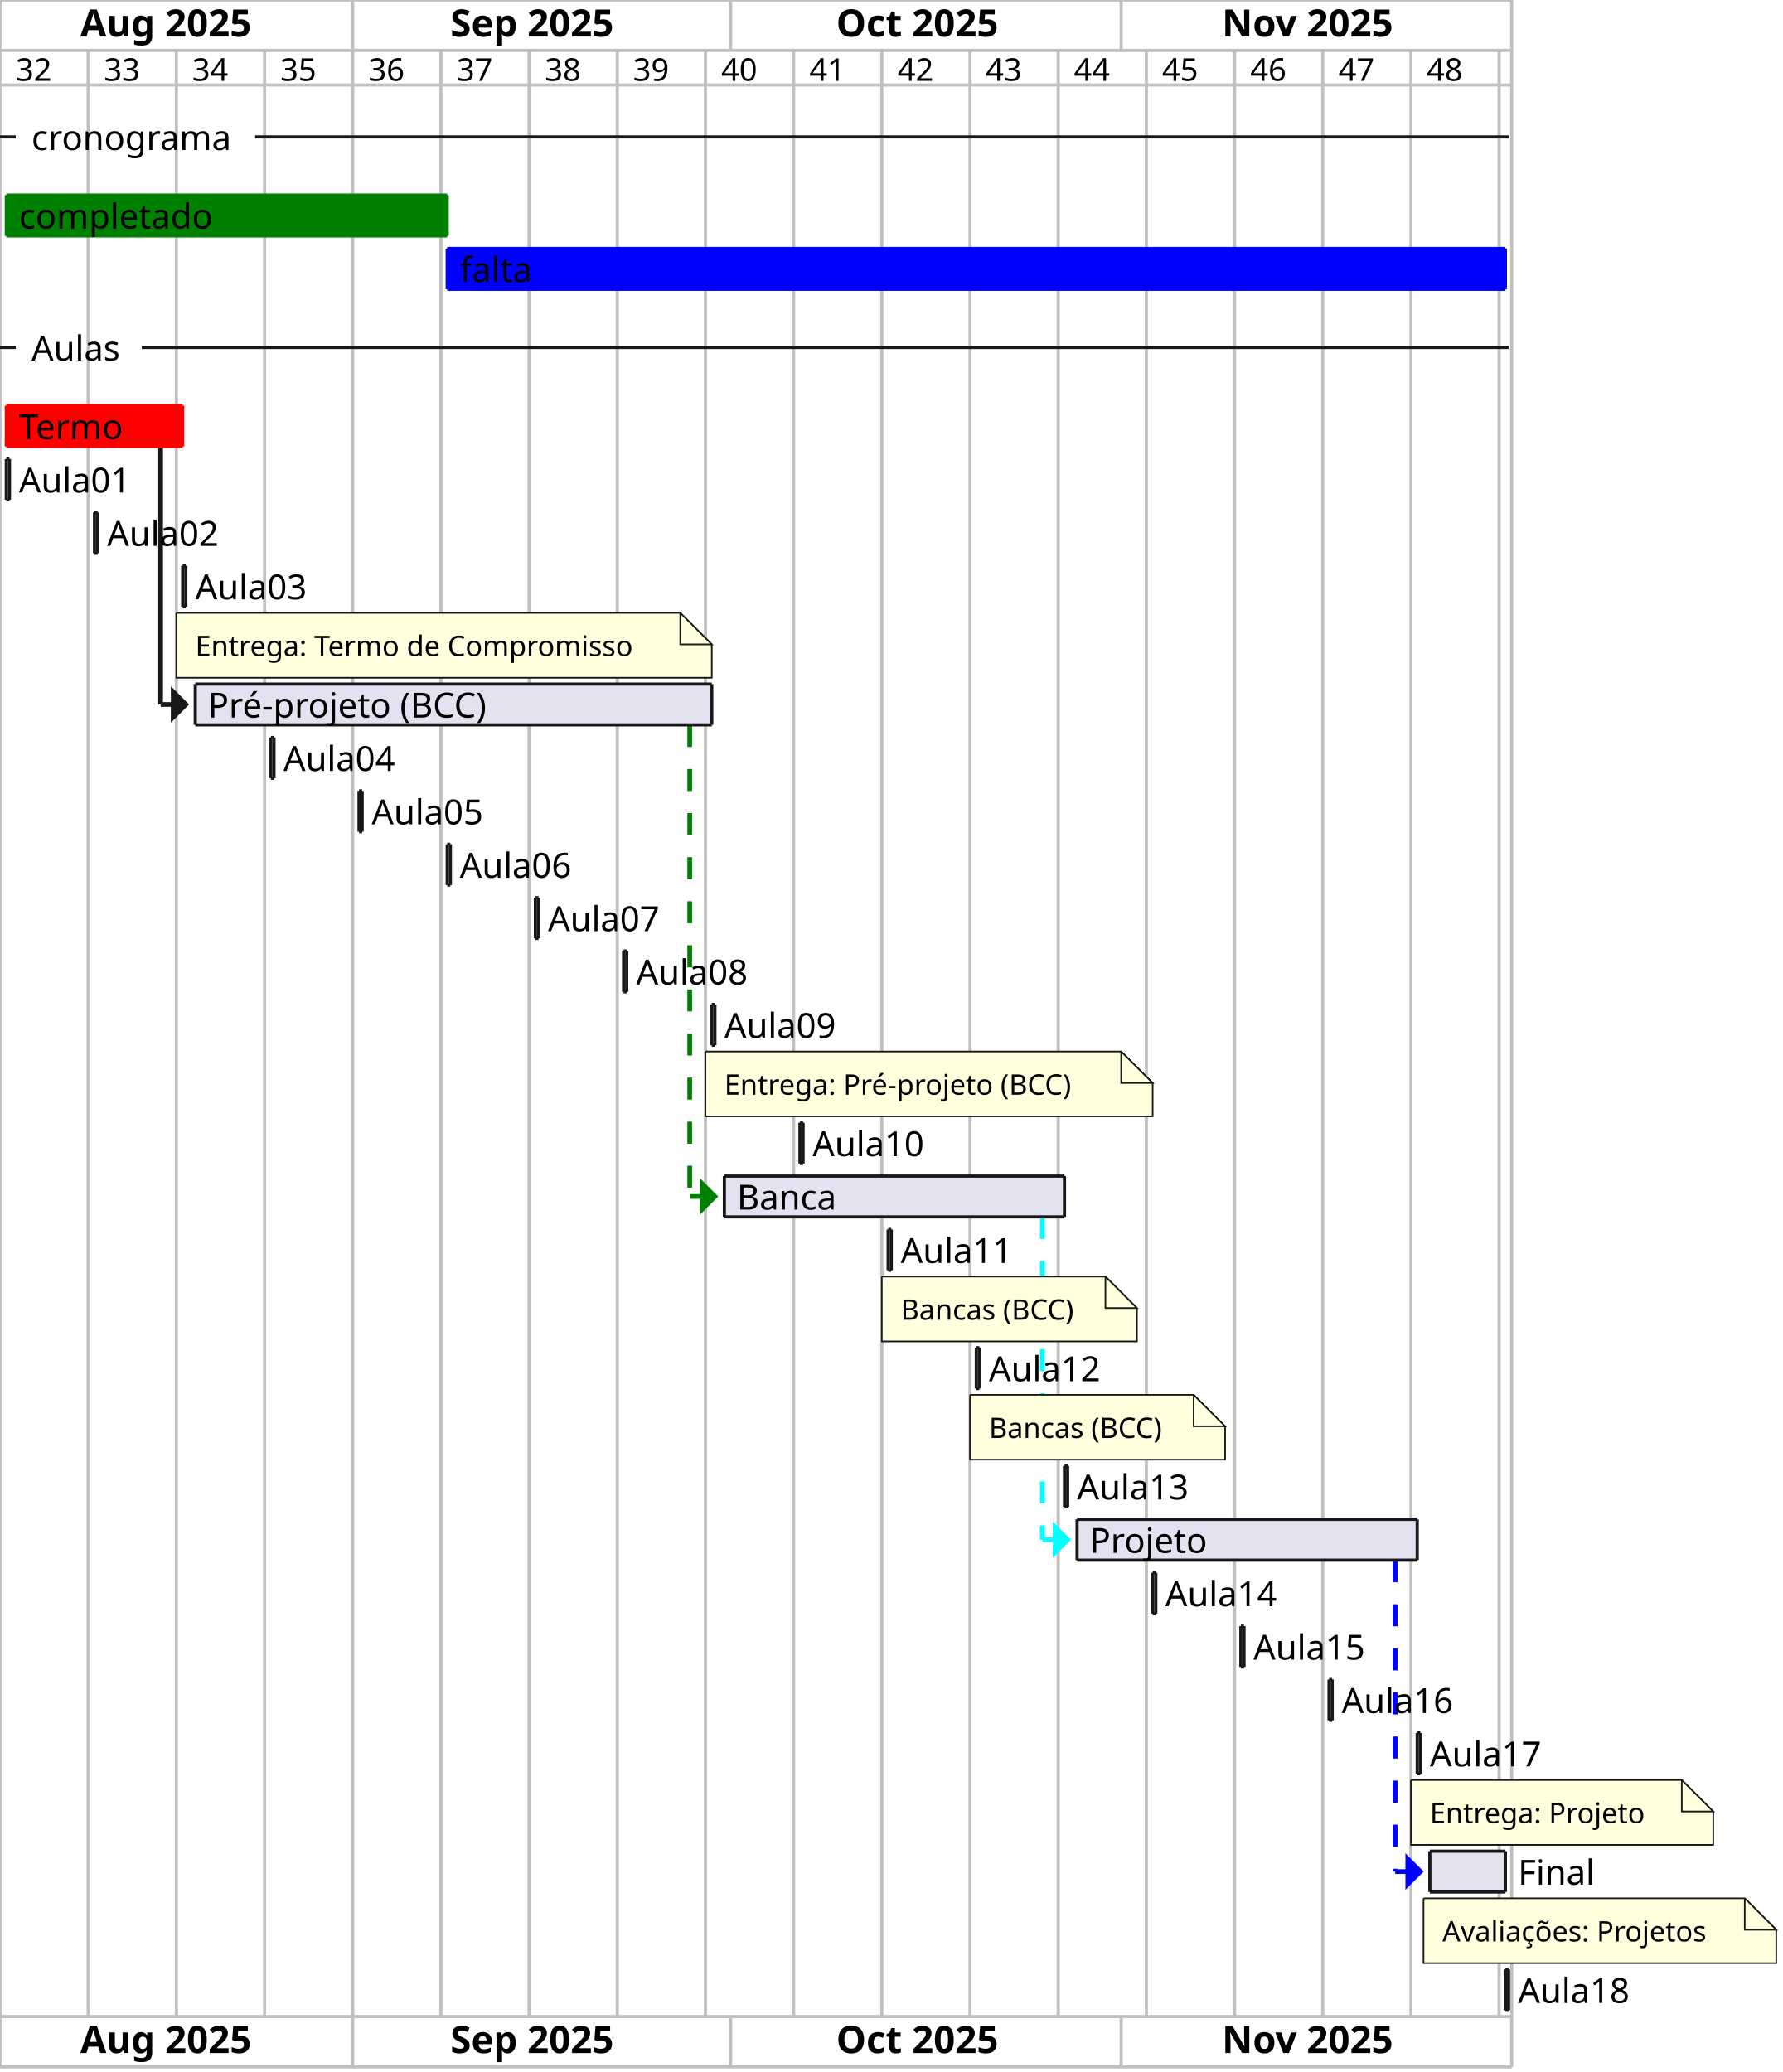
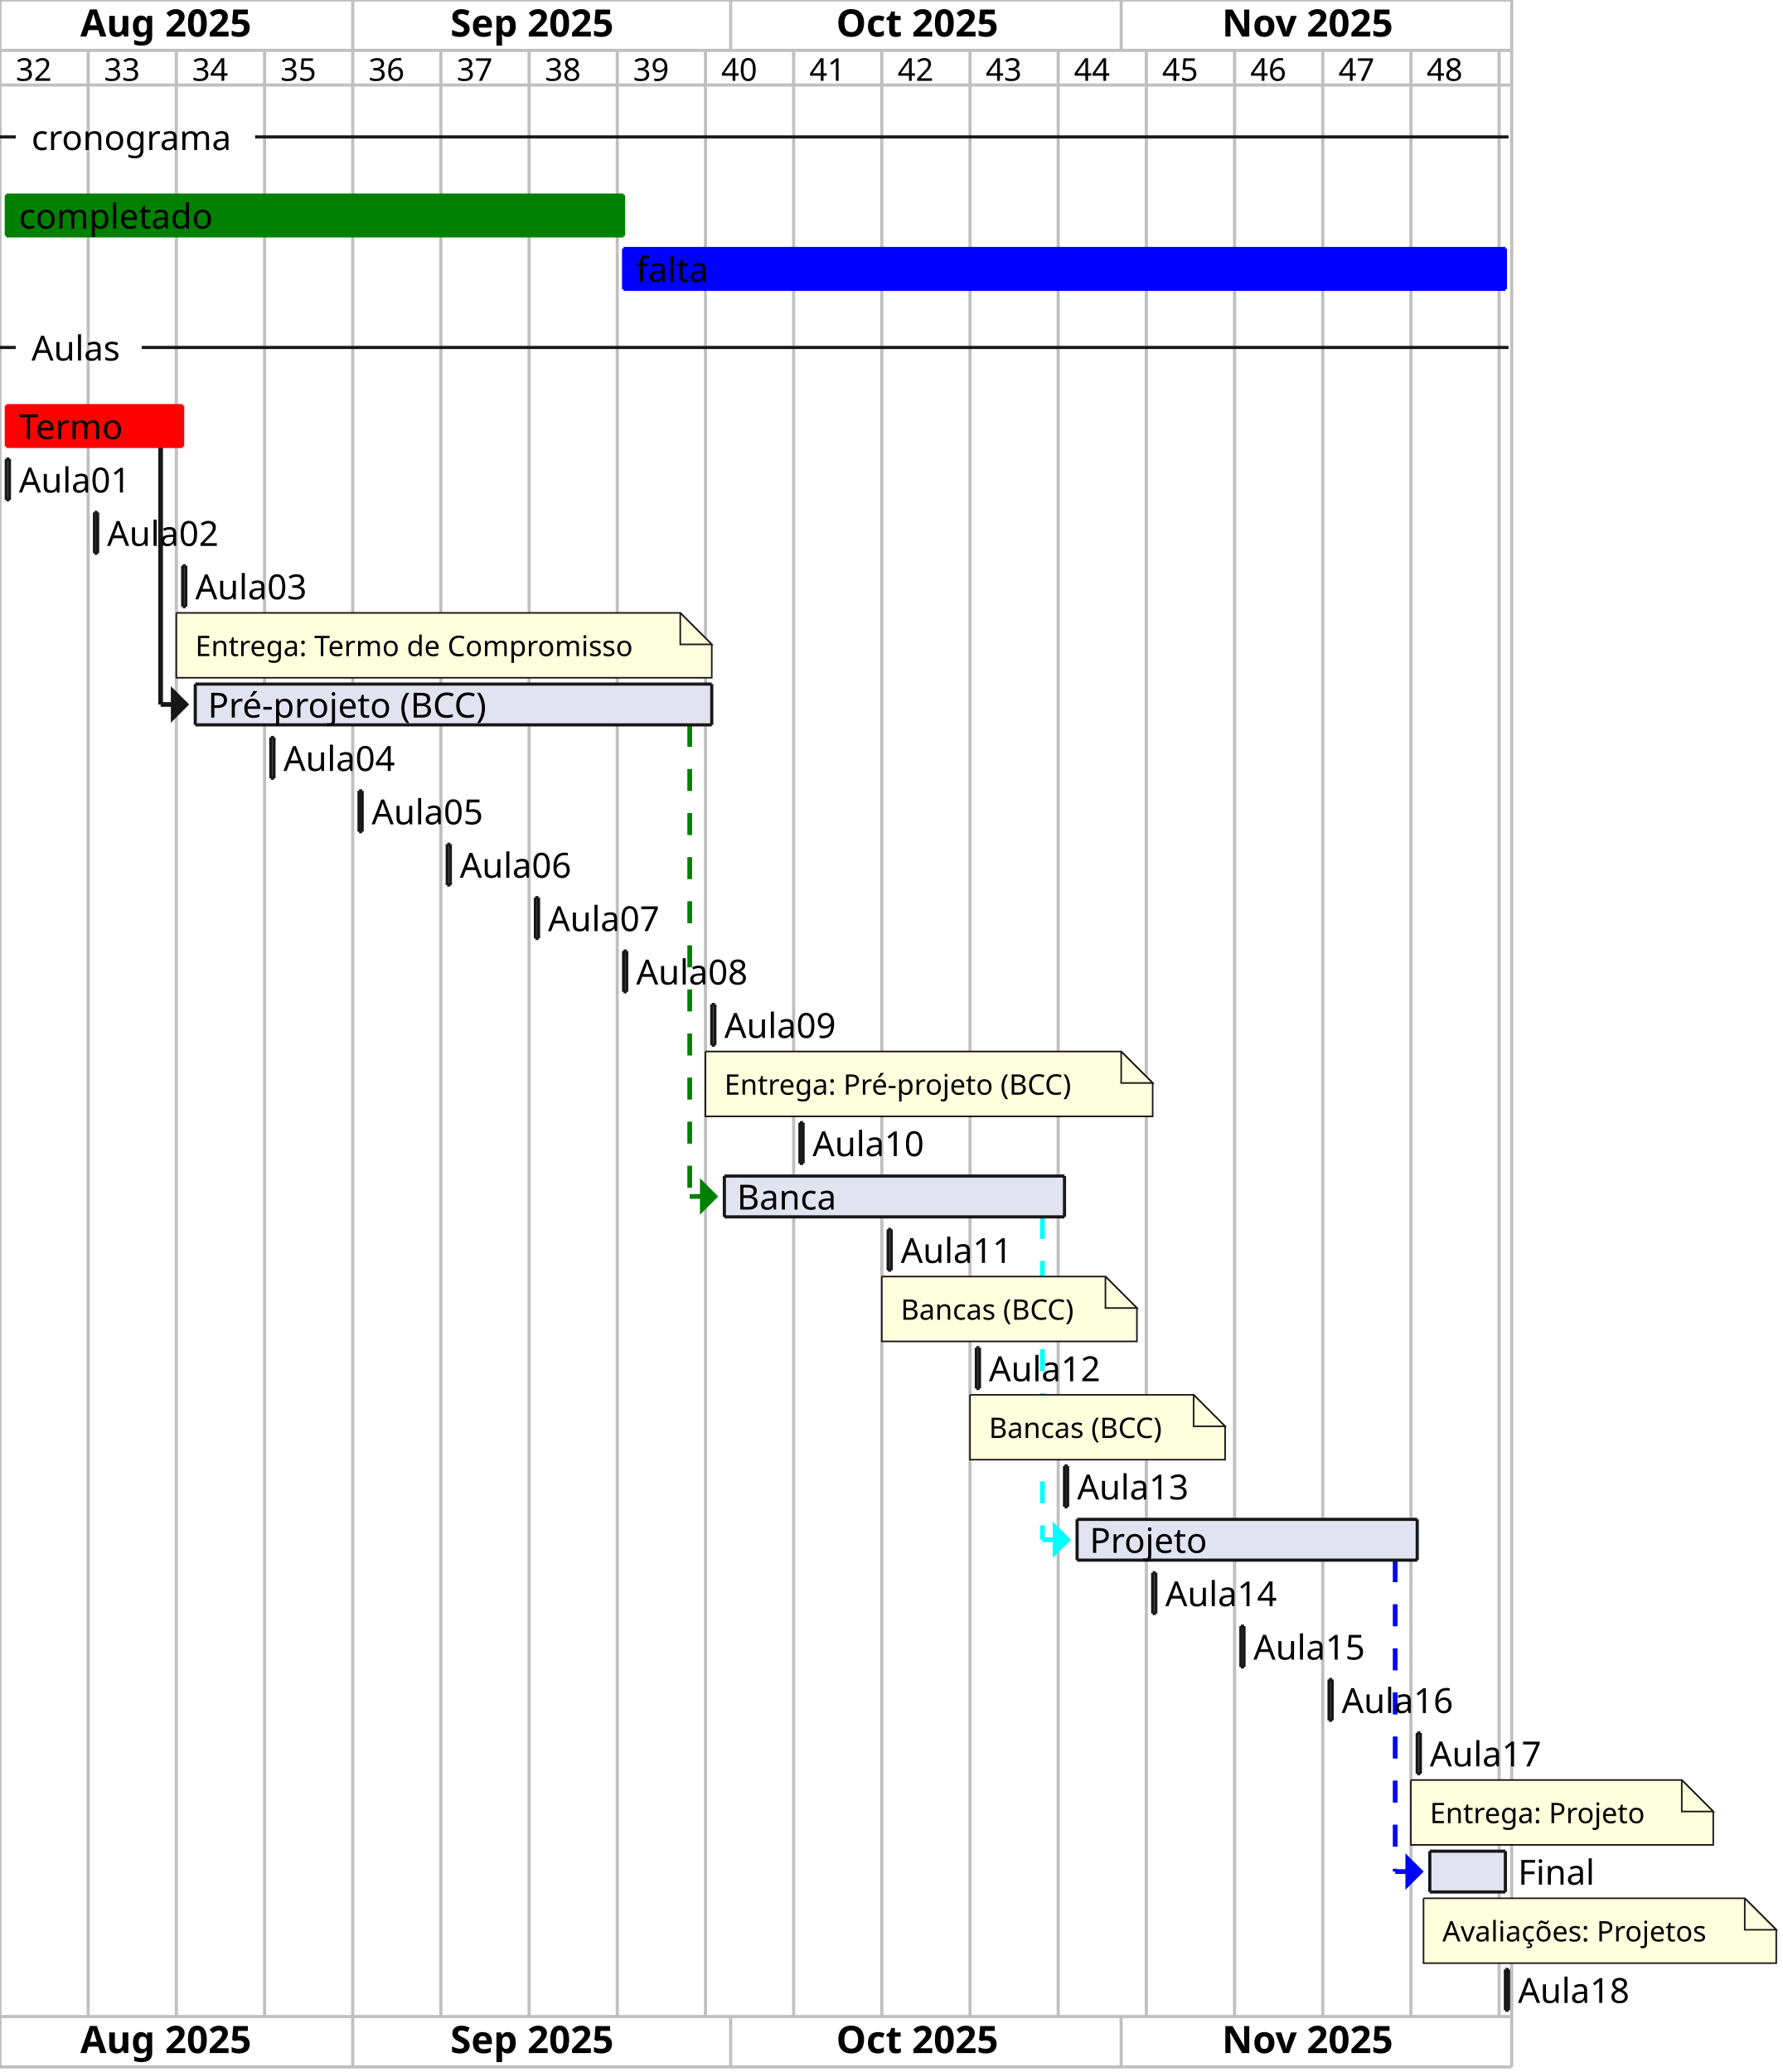
<svg xmlns="http://www.w3.org/2000/svg" contentStyleType="text/css" height="658px" preserveAspectRatio="none" style="width:566px;height:658px;background:#FFFFFF;" version="1.1" viewBox="0 0 566 658" width="566px" zoomAndPan="magnify">
  <defs />
  <g>
    <text fill="#000000" font-family="sans-serif" font-size="10" lengthAdjust="spacing" textLength="12" x="5" y="25.668">32</text>
    <text fill="#000000" font-family="sans-serif" font-size="10" lengthAdjust="spacing" textLength="12" x="33" y="25.668">33</text>
    <text fill="#000000" font-family="sans-serif" font-size="10" lengthAdjust="spacing" textLength="12" x="61" y="25.668">34</text>
    <text fill="#000000" font-family="sans-serif" font-size="10" lengthAdjust="spacing" textLength="12" x="89" y="25.668">35</text>
    <text fill="#000000" font-family="sans-serif" font-size="10" lengthAdjust="spacing" textLength="12" x="117" y="25.668">36</text>
    <text fill="#000000" font-family="sans-serif" font-size="10" lengthAdjust="spacing" textLength="12" x="145" y="25.668">37</text>
    <text fill="#000000" font-family="sans-serif" font-size="10" lengthAdjust="spacing" textLength="12" x="173" y="25.668">38</text>
    <text fill="#000000" font-family="sans-serif" font-size="10" lengthAdjust="spacing" textLength="12" x="201" y="25.668">39</text>
    <text fill="#000000" font-family="sans-serif" font-size="10" lengthAdjust="spacing" textLength="12" x="229" y="25.668">40</text>
    <text fill="#000000" font-family="sans-serif" font-size="10" lengthAdjust="spacing" textLength="12" x="257" y="25.668">41</text>
    <text fill="#000000" font-family="sans-serif" font-size="10" lengthAdjust="spacing" textLength="12" x="285" y="25.668">42</text>
    <text fill="#000000" font-family="sans-serif" font-size="10" lengthAdjust="spacing" textLength="12" x="313" y="25.668">43</text>
    <text fill="#000000" font-family="sans-serif" font-size="10" lengthAdjust="spacing" textLength="12" x="341" y="25.668">44</text>
    <text fill="#000000" font-family="sans-serif" font-size="10" lengthAdjust="spacing" textLength="12" x="369" y="25.668">45</text>
    <text fill="#000000" font-family="sans-serif" font-size="10" lengthAdjust="spacing" textLength="12" x="397" y="25.668">46</text>
    <text fill="#000000" font-family="sans-serif" font-size="10" lengthAdjust="spacing" textLength="12" x="425" y="25.668">47</text>
    <text fill="#000000" font-family="sans-serif" font-size="10" lengthAdjust="spacing" textLength="12" x="453" y="25.668">48</text>
    <line style="stroke:#C0C0C0;stroke-width:1.0;" x1="0" x2="0" y1="16" y2="640.385" />
    <line style="stroke:#C0C0C0;stroke-width:1.0;" x1="28" x2="28" y1="16" y2="640.385" />
    <line style="stroke:#C0C0C0;stroke-width:1.0;" x1="56" x2="56" y1="16" y2="640.385" />
    <line style="stroke:#C0C0C0;stroke-width:1.0;" x1="84" x2="84" y1="16" y2="640.385" />
    <line style="stroke:#C0C0C0;stroke-width:1.0;" x1="112" x2="112" y1="16" y2="640.385" />
    <line style="stroke:#C0C0C0;stroke-width:1.0;" x1="140" x2="140" y1="16" y2="640.385" />
    <line style="stroke:#C0C0C0;stroke-width:1.0;" x1="168" x2="168" y1="16" y2="640.385" />
    <line style="stroke:#C0C0C0;stroke-width:1.0;" x1="196" x2="196" y1="16" y2="640.385" />
    <line style="stroke:#C0C0C0;stroke-width:1.0;" x1="224" x2="224" y1="16" y2="640.385" />
    <line style="stroke:#C0C0C0;stroke-width:1.0;" x1="252" x2="252" y1="16" y2="640.385" />
    <line style="stroke:#C0C0C0;stroke-width:1.0;" x1="280" x2="280" y1="16" y2="640.385" />
    <line style="stroke:#C0C0C0;stroke-width:1.0;" x1="308" x2="308" y1="16" y2="640.385" />
    <line style="stroke:#C0C0C0;stroke-width:1.0;" x1="336" x2="336" y1="16" y2="640.385" />
    <line style="stroke:#C0C0C0;stroke-width:1.0;" x1="364" x2="364" y1="16" y2="640.385" />
    <line style="stroke:#C0C0C0;stroke-width:1.0;" x1="392" x2="392" y1="16" y2="640.385" />
    <line style="stroke:#C0C0C0;stroke-width:1.0;" x1="420" x2="420" y1="16" y2="640.385" />
    <line style="stroke:#C0C0C0;stroke-width:1.0;" x1="448" x2="448" y1="16" y2="640.385" />
    <line style="stroke:#C0C0C0;stroke-width:1.0;" x1="476" x2="476" y1="16" y2="640.385" />
    <line style="stroke:#C0C0C0;stroke-width:1.0;" x1="480" x2="480" y1="16" y2="640.385" />
    <line style="stroke:#C0C0C0;stroke-width:1.0;" x1="0" x2="0" y1="0" y2="16" />
    <line style="stroke:#C0C0C0;stroke-width:1.0;" x1="112" x2="112" y1="0" y2="16" />
    <text fill="#000000" font-family="sans-serif" font-size="12" font-weight="bold" lengthAdjust="spacing" textLength="61" x="25.5" y="11.602">Aug 2025</text>
    <line style="stroke:#C0C0C0;stroke-width:1.0;" x1="232" x2="232" y1="0" y2="16" />
    <text fill="#000000" font-family="sans-serif" font-size="12" font-weight="bold" lengthAdjust="spacing" textLength="58" x="143" y="11.602">Sep 2025</text>
    <line style="stroke:#C0C0C0;stroke-width:1.0;" x1="356" x2="356" y1="0" y2="16" />
    <text fill="#000000" font-family="sans-serif" font-size="12" font-weight="bold" lengthAdjust="spacing" textLength="57" x="265.5" y="11.602">Oct 2025</text>
    <line style="stroke:#C0C0C0;stroke-width:1.0;" x1="480" x2="480" y1="0" y2="16" />
    <text fill="#000000" font-family="sans-serif" font-size="12" font-weight="bold" lengthAdjust="spacing" textLength="60" x="388" y="11.602">Nov 2025</text>
    <line style="stroke:#C0C0C0;stroke-width:1.0;" x1="0" x2="480" y1="0" y2="0" />
    <line style="stroke:#C0C0C0;stroke-width:1.0;" x1="0" x2="480" y1="16" y2="16" />
    <line style="stroke:#C0C0C0;stroke-width:1.0;" x1="0" x2="480" y1="27" y2="27" />
    <line style="stroke:#181818;stroke-width:1.5;" x1="51" x2="51" y1="141.775" y2="223.718" />
    <line style="stroke:#181818;stroke-width:1.5;" x1="51" x2="59" y1="223.718" y2="223.718" />
    <polygon fill="#181818" points="55,219.718,55,223.718,55,227.718,59,223.718" style="stroke:#181818;stroke-width:1.5;" />
    <line style="stroke:#008000;stroke-width:1.5;stroke-dasharray:7.0,7.0;" x1="219" x2="219" y1="230.195" y2="379.958" />
    <line style="stroke:#008000;stroke-width:1.5;stroke-dasharray:7.0,7.0;" x1="219" x2="227" y1="379.958" y2="379.958" />
    <polygon fill="#008000" points="223,375.958,223,379.958,223,383.958,227,379.958" style="stroke:#008000;stroke-width:1.5;" />
    <line style="stroke:#00FFFF;stroke-width:1.5;stroke-dasharray:7.0,7.0;" x1="331" x2="331" y1="386.435" y2="488.978" />
    <line style="stroke:#00FFFF;stroke-width:1.5;stroke-dasharray:7.0,7.0;" x1="331" x2="339" y1="488.978" y2="488.978" />
    <polygon fill="#00FFFF" points="335,484.978,335,488.978,335,492.978,339,488.978" style="stroke:#00FFFF;stroke-width:1.5;" />
    <line style="stroke:#0000FF;stroke-width:1.5;stroke-dasharray:7.0,7.0;" x1="443" x2="443" y1="495.455" y2="594.352" />
    <line style="stroke:#0000FF;stroke-width:1.5;stroke-dasharray:7.0,7.0;" x1="443" x2="451" y1="594.352" y2="594.352" />
    <polygon fill="#0000FF" points="447,590.352,447,594.352,447,598.352,451,594.352" style="stroke:#0000FF;stroke-width:1.5;" />
    <line style="stroke:#181818;stroke-width:1.0;" x1="0" x2="5" y1="43.477" y2="43.477" />
    <line style="stroke:#181818;stroke-width:1.0;" x1="81" x2="479" y1="43.477" y2="43.477" />
-     <rect fill="#008000" height="12.955" style="stroke:none;stroke-width:1.0;" width="140" x="2" y="61.955" />
-     <line style="stroke:#008000;stroke-width:1.0;" x1="2" x2="142" y1="61.955" y2="61.955" />
-     <line style="stroke:#008000;stroke-width:1.0;" x1="2" x2="142" y1="74.91" y2="74.91" />
+     <rect fill="#008000" height="12.955" style="stroke:none;stroke-width:1.0;" width="196" x="2" y="61.955" />
+     <line style="stroke:#008000;stroke-width:1.0;" x1="2" x2="198" y1="61.955" y2="61.955" />
+     <line style="stroke:#008000;stroke-width:1.0;" x1="2" x2="198" y1="74.91" y2="74.91" />
    <line style="stroke:#008000;stroke-width:1.0;" x1="2" x2="2" y1="61.955" y2="74.91" />
-     <line style="stroke:#008000;stroke-width:1.0;" x1="142" x2="142" y1="61.955" y2="74.91" />
-     <rect fill="#0000FF" height="12.955" style="stroke:none;stroke-width:1.0;" width="336" x="142" y="78.91" />
-     <line style="stroke:#0000FF;stroke-width:1.0;" x1="142" x2="478" y1="78.91" y2="78.91" />
-     <line style="stroke:#0000FF;stroke-width:1.0;" x1="142" x2="478" y1="91.865" y2="91.865" />
-     <line style="stroke:#0000FF;stroke-width:1.0;" x1="142" x2="142" y1="78.91" y2="91.865" />
+     <line style="stroke:#008000;stroke-width:1.0;" x1="198" x2="198" y1="61.955" y2="74.91" />
+     <rect fill="#0000FF" height="12.955" style="stroke:none;stroke-width:1.0;" width="280" x="198" y="78.91" />
+     <line style="stroke:#0000FF;stroke-width:1.0;" x1="198" x2="478" y1="78.91" y2="78.91" />
+     <line style="stroke:#0000FF;stroke-width:1.0;" x1="198" x2="478" y1="91.865" y2="91.865" />
+     <line style="stroke:#0000FF;stroke-width:1.0;" x1="198" x2="198" y1="78.91" y2="91.865" />
    <line style="stroke:#0000FF;stroke-width:1.0;" x1="478" x2="478" y1="78.91" y2="91.865" />
    <line style="stroke:#181818;stroke-width:1.0;" x1="0" x2="5" y1="110.343" y2="110.343" />
    <line style="stroke:#181818;stroke-width:1.0;" x1="45" x2="479" y1="110.343" y2="110.343" />
    <rect fill="#FF0000" height="12.955" style="stroke:none;stroke-width:1.0;" width="56" x="2" y="128.82" />
    <line style="stroke:#FF0000;stroke-width:1.0;" x1="2" x2="58" y1="128.82" y2="128.82" />
    <line style="stroke:#FF0000;stroke-width:1.0;" x1="2" x2="58" y1="141.775" y2="141.775" />
    <line style="stroke:#FF0000;stroke-width:1.0;" x1="2" x2="2" y1="128.82" y2="141.775" />
    <line style="stroke:#FF0000;stroke-width:1.0;" x1="58" x2="58" y1="128.82" y2="141.775" />
    <rect fill="#E2E2F0" height="12.955" style="stroke:none;stroke-width:1.0;" width="1" x="2" y="145.775" />
    <line style="stroke:#181818;stroke-width:1.0;" x1="2" x2="3" y1="145.775" y2="145.775" />
    <line style="stroke:#181818;stroke-width:1.0;" x1="2" x2="3" y1="158.731" y2="158.731" />
    <line style="stroke:#181818;stroke-width:1.0;" x1="2" x2="2" y1="145.775" y2="158.731" />
    <line style="stroke:#181818;stroke-width:1.0;" x1="3" x2="3" y1="145.775" y2="158.731" />
    <rect fill="#E2E2F0" height="12.955" style="stroke:none;stroke-width:1.0;" width="1" x="30" y="162.731" />
    <line style="stroke:#181818;stroke-width:1.0;" x1="30" x2="31" y1="162.731" y2="162.731" />
    <line style="stroke:#181818;stroke-width:1.0;" x1="30" x2="31" y1="175.685" y2="175.685" />
    <line style="stroke:#181818;stroke-width:1.0;" x1="30" x2="30" y1="162.731" y2="175.685" />
    <line style="stroke:#181818;stroke-width:1.0;" x1="31" x2="31" y1="162.731" y2="175.685" />
    <path d="M56,194.641 L56,215.24 L226,215.24 L226,204.641 L216,194.641 L56,194.641 " fill="#FEFFDD" style="stroke:#181818;stroke-width:0.5;" />
    <path d="M216,194.641 L216,204.641 L226,204.641 L216,194.641 " fill="#FEFFDD" style="stroke:#181818;stroke-width:0.5;" />
    <text fill="#000000" font-family="sans-serif" font-size="9" lengthAdjust="spacing" textLength="149" x="62" y="208.342">Entrega: Termo de Compromisso</text>
    <rect fill="#E2E2F0" height="12.955" style="stroke:none;stroke-width:1.0;" width="1" x="58" y="179.685" />
    <line style="stroke:#181818;stroke-width:1.0;" x1="58" x2="59" y1="179.685" y2="179.685" />
    <line style="stroke:#181818;stroke-width:1.0;" x1="58" x2="59" y1="192.641" y2="192.641" />
    <line style="stroke:#181818;stroke-width:1.0;" x1="58" x2="58" y1="179.685" y2="192.641" />
    <line style="stroke:#181818;stroke-width:1.0;" x1="59" x2="59" y1="179.685" y2="192.641" />
    <rect fill="#E2E2F0" height="12.955" style="stroke:none;stroke-width:1.0;" width="164" x="62" y="217.24" />
    <line style="stroke:#181818;stroke-width:1.0;" x1="62" x2="226" y1="217.24" y2="217.24" />
    <line style="stroke:#181818;stroke-width:1.0;" x1="62" x2="226" y1="230.195" y2="230.195" />
    <line style="stroke:#181818;stroke-width:1.0;" x1="62" x2="62" y1="217.24" y2="230.195" />
    <line style="stroke:#181818;stroke-width:1.0;" x1="226" x2="226" y1="217.24" y2="230.195" />
    <rect fill="#E2E2F0" height="12.955" style="stroke:none;stroke-width:1.0;" width="1" x="86" y="234.195" />
    <line style="stroke:#181818;stroke-width:1.0;" x1="86" x2="87" y1="234.195" y2="234.195" />
    <line style="stroke:#181818;stroke-width:1.0;" x1="86" x2="87" y1="247.15" y2="247.15" />
    <line style="stroke:#181818;stroke-width:1.0;" x1="86" x2="86" y1="234.195" y2="247.15" />
    <line style="stroke:#181818;stroke-width:1.0;" x1="87" x2="87" y1="234.195" y2="247.15" />
    <rect fill="#E2E2F0" height="12.955" style="stroke:none;stroke-width:1.0;" width="1" x="114" y="251.15" />
    <line style="stroke:#181818;stroke-width:1.0;" x1="114" x2="115" y1="251.15" y2="251.15" />
    <line style="stroke:#181818;stroke-width:1.0;" x1="114" x2="115" y1="264.106" y2="264.106" />
    <line style="stroke:#181818;stroke-width:1.0;" x1="114" x2="114" y1="251.15" y2="264.106" />
    <line style="stroke:#181818;stroke-width:1.0;" x1="115" x2="115" y1="251.15" y2="264.106" />
    <rect fill="#E2E2F0" height="12.955" style="stroke:none;stroke-width:1.0;" width="1" x="142" y="268.106" />
    <line style="stroke:#181818;stroke-width:1.0;" x1="142" x2="143" y1="268.106" y2="268.106" />
    <line style="stroke:#181818;stroke-width:1.0;" x1="142" x2="143" y1="281.06" y2="281.06" />
    <line style="stroke:#181818;stroke-width:1.0;" x1="142" x2="142" y1="268.106" y2="281.06" />
    <line style="stroke:#181818;stroke-width:1.0;" x1="143" x2="143" y1="268.106" y2="281.06" />
    <rect fill="#E2E2F0" height="12.955" style="stroke:none;stroke-width:1.0;" width="1" x="170" y="285.06" />
    <line style="stroke:#181818;stroke-width:1.0;" x1="170" x2="171" y1="285.06" y2="285.06" />
    <line style="stroke:#181818;stroke-width:1.0;" x1="170" x2="171" y1="298.016" y2="298.016" />
    <line style="stroke:#181818;stroke-width:1.0;" x1="170" x2="170" y1="285.06" y2="298.016" />
    <line style="stroke:#181818;stroke-width:1.0;" x1="171" x2="171" y1="285.06" y2="298.016" />
    <rect fill="#E2E2F0" height="12.955" style="stroke:none;stroke-width:1.0;" width="1" x="198" y="302.016" />
    <line style="stroke:#181818;stroke-width:1.0;" x1="198" x2="199" y1="302.016" y2="302.016" />
    <line style="stroke:#181818;stroke-width:1.0;" x1="198" x2="199" y1="314.971" y2="314.971" />
    <line style="stroke:#181818;stroke-width:1.0;" x1="198" x2="198" y1="302.016" y2="314.971" />
    <line style="stroke:#181818;stroke-width:1.0;" x1="199" x2="199" y1="302.016" y2="314.971" />
    <path d="M224,333.926 L224,354.525 L366,354.525 L366,343.926 L356,333.926 L224,333.926 " fill="#FEFFDD" style="stroke:#181818;stroke-width:0.5;" />
    <path d="M356,333.926 L356,343.926 L366,343.926 L356,333.926 " fill="#FEFFDD" style="stroke:#181818;stroke-width:0.5;" />
    <text fill="#000000" font-family="sans-serif" font-size="9" lengthAdjust="spacing" textLength="118" x="230" y="347.627">Entrega: Pré-projeto (BCC)</text>
    <rect fill="#E2E2F0" height="12.955" style="stroke:none;stroke-width:1.0;" width="1" x="226" y="318.971" />
    <line style="stroke:#181818;stroke-width:1.0;" x1="226" x2="227" y1="318.971" y2="318.971" />
    <line style="stroke:#181818;stroke-width:1.0;" x1="226" x2="227" y1="331.926" y2="331.926" />
    <line style="stroke:#181818;stroke-width:1.0;" x1="226" x2="226" y1="318.971" y2="331.926" />
    <line style="stroke:#181818;stroke-width:1.0;" x1="227" x2="227" y1="318.971" y2="331.926" />
    <rect fill="#E2E2F0" height="12.955" style="stroke:none;stroke-width:1.0;" width="1" x="254" y="356.525" />
    <line style="stroke:#181818;stroke-width:1.0;" x1="254" x2="255" y1="356.525" y2="356.525" />
    <line style="stroke:#181818;stroke-width:1.0;" x1="254" x2="255" y1="369.481" y2="369.481" />
    <line style="stroke:#181818;stroke-width:1.0;" x1="254" x2="254" y1="356.525" y2="369.481" />
    <line style="stroke:#181818;stroke-width:1.0;" x1="255" x2="255" y1="356.525" y2="369.481" />
    <rect fill="#E2E2F0" height="12.955" style="stroke:none;stroke-width:1.0;" width="108" x="230" y="373.481" />
    <line style="stroke:#181818;stroke-width:1.0;" x1="230" x2="338" y1="373.481" y2="373.481" />
    <line style="stroke:#181818;stroke-width:1.0;" x1="230" x2="338" y1="386.435" y2="386.435" />
    <line style="stroke:#181818;stroke-width:1.0;" x1="230" x2="230" y1="373.481" y2="386.435" />
    <line style="stroke:#181818;stroke-width:1.0;" x1="338" x2="338" y1="373.481" y2="386.435" />
    <path d="M280,405.391 L280,425.99 L361,425.99 L361,415.391 L351,405.391 L280,405.391 " fill="#FEFFDD" style="stroke:#181818;stroke-width:0.5;" />
    <path d="M351,405.391 L351,415.391 L361,415.391 L351,405.391 " fill="#FEFFDD" style="stroke:#181818;stroke-width:0.5;" />
    <text fill="#000000" font-family="sans-serif" font-size="9" lengthAdjust="spacing" textLength="57" x="286" y="419.092">Bancas (BCC)</text>
    <rect fill="#E2E2F0" height="12.955" style="stroke:none;stroke-width:1.0;" width="1" x="282" y="390.435" />
    <line style="stroke:#181818;stroke-width:1.0;" x1="282" x2="283" y1="390.435" y2="390.435" />
    <line style="stroke:#181818;stroke-width:1.0;" x1="282" x2="283" y1="403.391" y2="403.391" />
    <line style="stroke:#181818;stroke-width:1.0;" x1="282" x2="282" y1="390.435" y2="403.391" />
    <line style="stroke:#181818;stroke-width:1.0;" x1="283" x2="283" y1="390.435" y2="403.391" />
    <path d="M308,442.945 L308,463.545 L389,463.545 L389,452.945 L379,442.945 L308,442.945 " fill="#FEFFDD" style="stroke:#181818;stroke-width:0.5;" />
    <path d="M379,442.945 L379,452.945 L389,452.945 L379,442.945 " fill="#FEFFDD" style="stroke:#181818;stroke-width:0.5;" />
    <text fill="#000000" font-family="sans-serif" font-size="9" lengthAdjust="spacing" textLength="57" x="314" y="456.647">Bancas (BCC)</text>
    <rect fill="#E2E2F0" height="12.955" style="stroke:none;stroke-width:1.0;" width="1" x="310" y="427.99" />
    <line style="stroke:#181818;stroke-width:1.0;" x1="310" x2="311" y1="427.99" y2="427.99" />
    <line style="stroke:#181818;stroke-width:1.0;" x1="310" x2="311" y1="440.945" y2="440.945" />
    <line style="stroke:#181818;stroke-width:1.0;" x1="310" x2="310" y1="427.99" y2="440.945" />
    <line style="stroke:#181818;stroke-width:1.0;" x1="311" x2="311" y1="427.99" y2="440.945" />
    <rect fill="#E2E2F0" height="12.955" style="stroke:none;stroke-width:1.0;" width="1" x="338" y="465.545" />
    <line style="stroke:#181818;stroke-width:1.0;" x1="338" x2="339" y1="465.545" y2="465.545" />
    <line style="stroke:#181818;stroke-width:1.0;" x1="338" x2="339" y1="478.5" y2="478.5" />
    <line style="stroke:#181818;stroke-width:1.0;" x1="338" x2="338" y1="465.545" y2="478.5" />
    <line style="stroke:#181818;stroke-width:1.0;" x1="339" x2="339" y1="465.545" y2="478.5" />
    <rect fill="#E2E2F0" height="12.955" style="stroke:none;stroke-width:1.0;" width="108" x="342" y="482.5" />
    <line style="stroke:#181818;stroke-width:1.0;" x1="342" x2="450" y1="482.5" y2="482.5" />
    <line style="stroke:#181818;stroke-width:1.0;" x1="342" x2="450" y1="495.455" y2="495.455" />
    <line style="stroke:#181818;stroke-width:1.0;" x1="342" x2="342" y1="482.5" y2="495.455" />
    <line style="stroke:#181818;stroke-width:1.0;" x1="450" x2="450" y1="482.5" y2="495.455" />
    <rect fill="#E2E2F0" height="12.955" style="stroke:none;stroke-width:1.0;" width="1" x="366" y="499.455" />
    <line style="stroke:#181818;stroke-width:1.0;" x1="366" x2="367" y1="499.455" y2="499.455" />
    <line style="stroke:#181818;stroke-width:1.0;" x1="366" x2="367" y1="512.41" y2="512.41" />
    <line style="stroke:#181818;stroke-width:1.0;" x1="366" x2="366" y1="499.455" y2="512.41" />
    <line style="stroke:#181818;stroke-width:1.0;" x1="367" x2="367" y1="499.455" y2="512.41" />
    <rect fill="#E2E2F0" height="12.955" style="stroke:none;stroke-width:1.0;" width="1" x="394" y="516.41" />
    <line style="stroke:#181818;stroke-width:1.0;" x1="394" x2="395" y1="516.41" y2="516.41" />
    <line style="stroke:#181818;stroke-width:1.0;" x1="394" x2="395" y1="529.365" y2="529.365" />
    <line style="stroke:#181818;stroke-width:1.0;" x1="394" x2="394" y1="516.41" y2="529.365" />
    <line style="stroke:#181818;stroke-width:1.0;" x1="395" x2="395" y1="516.41" y2="529.365" />
    <rect fill="#E2E2F0" height="12.955" style="stroke:none;stroke-width:1.0;" width="1" x="422" y="533.365" />
    <line style="stroke:#181818;stroke-width:1.0;" x1="422" x2="423" y1="533.365" y2="533.365" />
    <line style="stroke:#181818;stroke-width:1.0;" x1="422" x2="423" y1="546.32" y2="546.32" />
    <line style="stroke:#181818;stroke-width:1.0;" x1="422" x2="422" y1="533.365" y2="546.32" />
    <line style="stroke:#181818;stroke-width:1.0;" x1="423" x2="423" y1="533.365" y2="546.32" />
    <path d="M448,565.275 L448,585.875 L544,585.875 L544,575.275 L534,565.275 L448,565.275 " fill="#FEFFDD" style="stroke:#181818;stroke-width:0.5;" />
    <path d="M534,565.275 L534,575.275 L544,575.275 L534,565.275 " fill="#FEFFDD" style="stroke:#181818;stroke-width:0.5;" />
    <text fill="#000000" font-family="sans-serif" font-size="9" lengthAdjust="spacing" textLength="72" x="454" y="578.977">Entrega: Projeto</text>
    <rect fill="#E2E2F0" height="12.955" style="stroke:none;stroke-width:1.0;" width="1" x="450" y="550.32" />
    <line style="stroke:#181818;stroke-width:1.0;" x1="450" x2="451" y1="550.32" y2="550.32" />
    <line style="stroke:#181818;stroke-width:1.0;" x1="450" x2="451" y1="563.275" y2="563.275" />
    <line style="stroke:#181818;stroke-width:1.0;" x1="450" x2="450" y1="550.32" y2="563.275" />
    <line style="stroke:#181818;stroke-width:1.0;" x1="451" x2="451" y1="550.32" y2="563.275" />
    <path d="M452,602.83 L452,623.43 L564,623.43 L564,612.83 L554,602.83 L452,602.83 " fill="#FEFFDD" style="stroke:#181818;stroke-width:0.5;" />
    <path d="M554,602.83 L554,612.83 L564,612.83 L554,602.83 " fill="#FEFFDD" style="stroke:#181818;stroke-width:0.5;" />
    <text fill="#000000" font-family="sans-serif" font-size="9" lengthAdjust="spacing" textLength="91" x="458" y="616.531">Avaliações: Projetos</text>
    <rect fill="#E2E2F0" height="12.955" style="stroke:none;stroke-width:1.0;" width="24" x="454" y="587.875" />
    <line style="stroke:#181818;stroke-width:1.0;" x1="454" x2="478" y1="587.875" y2="587.875" />
    <line style="stroke:#181818;stroke-width:1.0;" x1="454" x2="478" y1="600.83" y2="600.83" />
    <line style="stroke:#181818;stroke-width:1.0;" x1="454" x2="454" y1="587.875" y2="600.83" />
    <line style="stroke:#181818;stroke-width:1.0;" x1="478" x2="478" y1="587.875" y2="600.83" />
    <rect fill="#E2E2F0" height="12.955" style="stroke:none;stroke-width:1.0;" width="1" x="478" y="625.43" />
    <line style="stroke:#181818;stroke-width:1.0;" x1="478" x2="479" y1="625.43" y2="625.43" />
    <line style="stroke:#181818;stroke-width:1.0;" x1="478" x2="479" y1="638.385" y2="638.385" />
    <line style="stroke:#181818;stroke-width:1.0;" x1="478" x2="478" y1="625.43" y2="638.385" />
    <line style="stroke:#181818;stroke-width:1.0;" x1="479" x2="479" y1="625.43" y2="638.385" />
    <text fill="#000000" font-family="sans-serif" font-size="11" lengthAdjust="spacing" textLength="66" x="10" y="47.635">cronograma</text>
    <text fill="#000000" font-family="sans-serif" font-size="11" lengthAdjust="spacing" textLength="63" x="6" y="72.59">completado</text>
-     <text fill="#000000" font-family="sans-serif" font-size="11" lengthAdjust="spacing" textLength="23" x="146" y="89.545">falta</text>
+     <text fill="#000000" font-family="sans-serif" font-size="11" lengthAdjust="spacing" textLength="23" x="202" y="89.545">falta</text>
    <text fill="#000000" font-family="sans-serif" font-size="11" lengthAdjust="spacing" textLength="30" x="10" y="114.5">Aulas</text>
    <text fill="#000000" font-family="sans-serif" font-size="11" lengthAdjust="spacing" textLength="35" x="6" y="139.455">Termo</text>
    <text fill="#000000" font-family="sans-serif" font-size="11" lengthAdjust="spacing" textLength="38" x="6" y="156.41">Aula01</text>
    <text fill="#000000" font-family="sans-serif" font-size="11" lengthAdjust="spacing" textLength="38" x="34" y="173.365">Aula02</text>
    <text fill="#000000" font-family="sans-serif" font-size="11" lengthAdjust="spacing" textLength="38" x="62" y="190.32">Aula03</text>
    <text fill="#000000" font-family="sans-serif" font-size="11" lengthAdjust="spacing" textLength="95" x="66" y="227.875">Pré-projeto (BCC)</text>
    <text fill="#000000" font-family="sans-serif" font-size="11" lengthAdjust="spacing" textLength="38" x="90" y="244.83">Aula04</text>
    <text fill="#000000" font-family="sans-serif" font-size="11" lengthAdjust="spacing" textLength="38" x="118" y="261.785">Aula05</text>
    <text fill="#000000" font-family="sans-serif" font-size="11" lengthAdjust="spacing" textLength="38" x="146" y="278.74">Aula06</text>
    <text fill="#000000" font-family="sans-serif" font-size="11" lengthAdjust="spacing" textLength="38" x="174" y="295.695">Aula07</text>
    <text fill="#000000" font-family="sans-serif" font-size="11" lengthAdjust="spacing" textLength="38" x="202" y="312.65">Aula08</text>
    <text fill="#000000" font-family="sans-serif" font-size="11" lengthAdjust="spacing" textLength="38" x="230" y="329.606">Aula09</text>
    <text fill="#000000" font-family="sans-serif" font-size="11" lengthAdjust="spacing" textLength="38" x="258" y="367.16">Aula10</text>
    <text fill="#000000" font-family="sans-serif" font-size="11" lengthAdjust="spacing" textLength="31" x="234" y="384.115">Banca</text>
    <text fill="#000000" font-family="sans-serif" font-size="11" lengthAdjust="spacing" textLength="38" x="286" y="401.07">Aula11</text>
    <text fill="#000000" font-family="sans-serif" font-size="11" lengthAdjust="spacing" textLength="38" x="314" y="438.625">Aula12</text>
    <text fill="#000000" font-family="sans-serif" font-size="11" lengthAdjust="spacing" textLength="38" x="342" y="476.18">Aula13</text>
    <text fill="#000000" font-family="sans-serif" font-size="11" lengthAdjust="spacing" textLength="38" x="346" y="493.135">Projeto</text>
    <text fill="#000000" font-family="sans-serif" font-size="11" lengthAdjust="spacing" textLength="38" x="370" y="510.09">Aula14</text>
    <text fill="#000000" font-family="sans-serif" font-size="11" lengthAdjust="spacing" textLength="38" x="398" y="527.045">Aula15</text>
    <text fill="#000000" font-family="sans-serif" font-size="11" lengthAdjust="spacing" textLength="38" x="426" y="544">Aula16</text>
    <text fill="#000000" font-family="sans-serif" font-size="11" lengthAdjust="spacing" textLength="38" x="454" y="560.955">Aula17</text>
    <text fill="#000000" font-family="sans-serif" font-size="11" lengthAdjust="spacing" textLength="25" x="482" y="598.51">Final</text>
    <text fill="#000000" font-family="sans-serif" font-size="11" lengthAdjust="spacing" textLength="38" x="482" y="636.064">Aula18</text>
    <line style="stroke:#C0C0C0;stroke-width:1.0;" x1="0" x2="480" y1="640.385" y2="640.385" />
    <line style="stroke:#C0C0C0;stroke-width:1.0;" x1="0" x2="0" y1="640.385" y2="656.385" />
    <line style="stroke:#C0C0C0;stroke-width:1.0;" x1="112" x2="112" y1="640.385" y2="656.385" />
    <text fill="#000000" font-family="sans-serif" font-size="12" font-weight="bold" lengthAdjust="spacing" textLength="61" x="25.5" y="651.986">Aug 2025</text>
    <line style="stroke:#C0C0C0;stroke-width:1.0;" x1="232" x2="232" y1="640.385" y2="656.385" />
    <text fill="#000000" font-family="sans-serif" font-size="12" font-weight="bold" lengthAdjust="spacing" textLength="58" x="143" y="651.986">Sep 2025</text>
    <line style="stroke:#C0C0C0;stroke-width:1.0;" x1="356" x2="356" y1="640.385" y2="656.385" />
    <text fill="#000000" font-family="sans-serif" font-size="12" font-weight="bold" lengthAdjust="spacing" textLength="57" x="265.5" y="651.986">Oct 2025</text>
    <line style="stroke:#C0C0C0;stroke-width:1.0;" x1="480" x2="480" y1="640.385" y2="656.385" />
    <text fill="#000000" font-family="sans-serif" font-size="12" font-weight="bold" lengthAdjust="spacing" textLength="60" x="388" y="651.986">Nov 2025</text>
    <line style="stroke:#C0C0C0;stroke-width:1.0;" x1="0" x2="480" y1="656.385" y2="656.385" />
  </g>
</svg>
